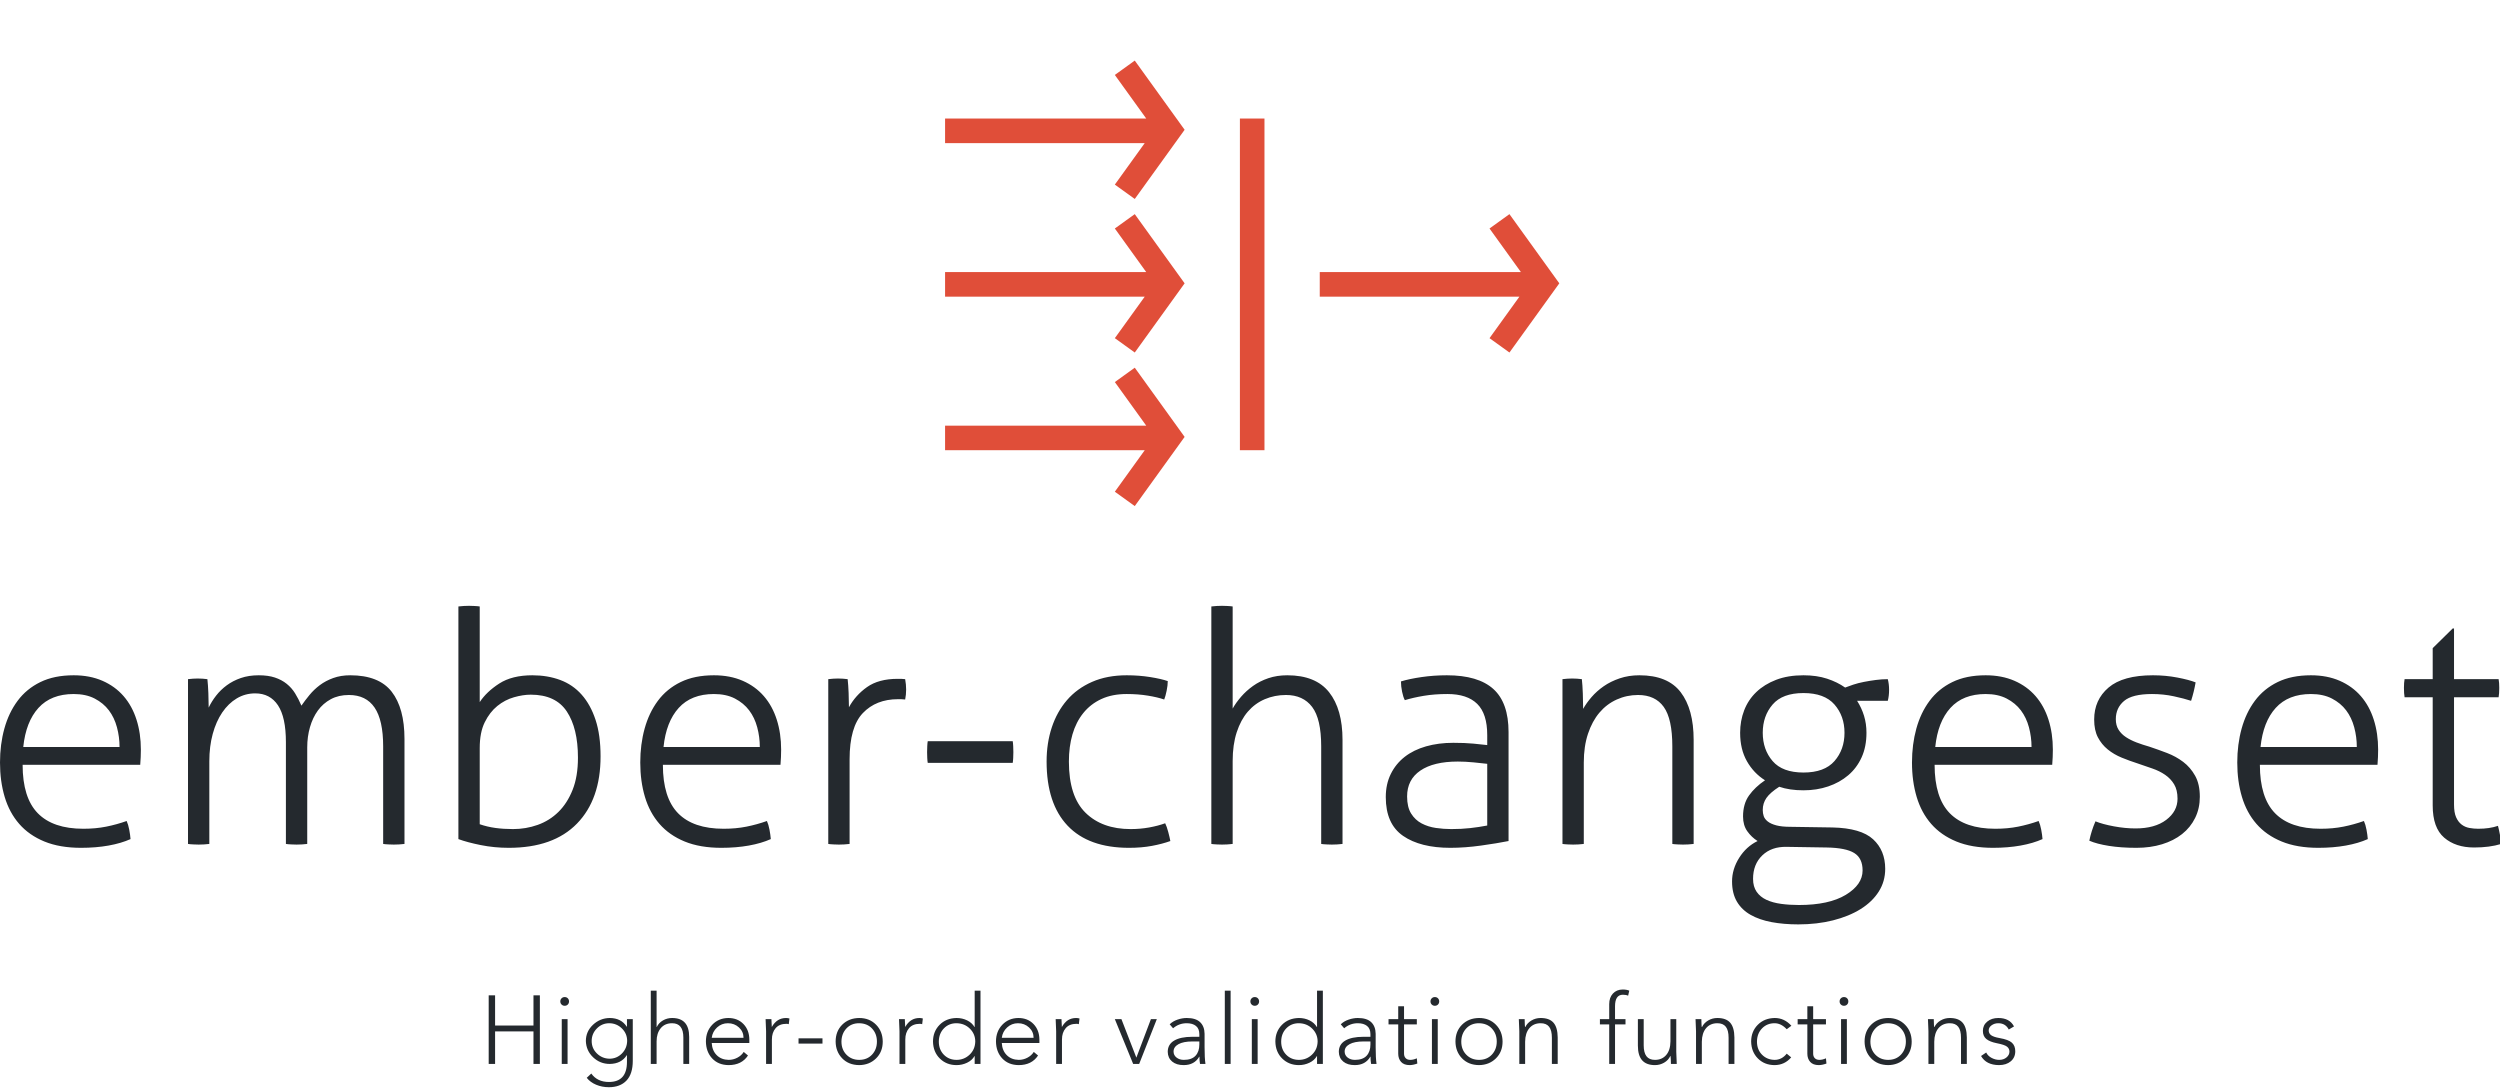
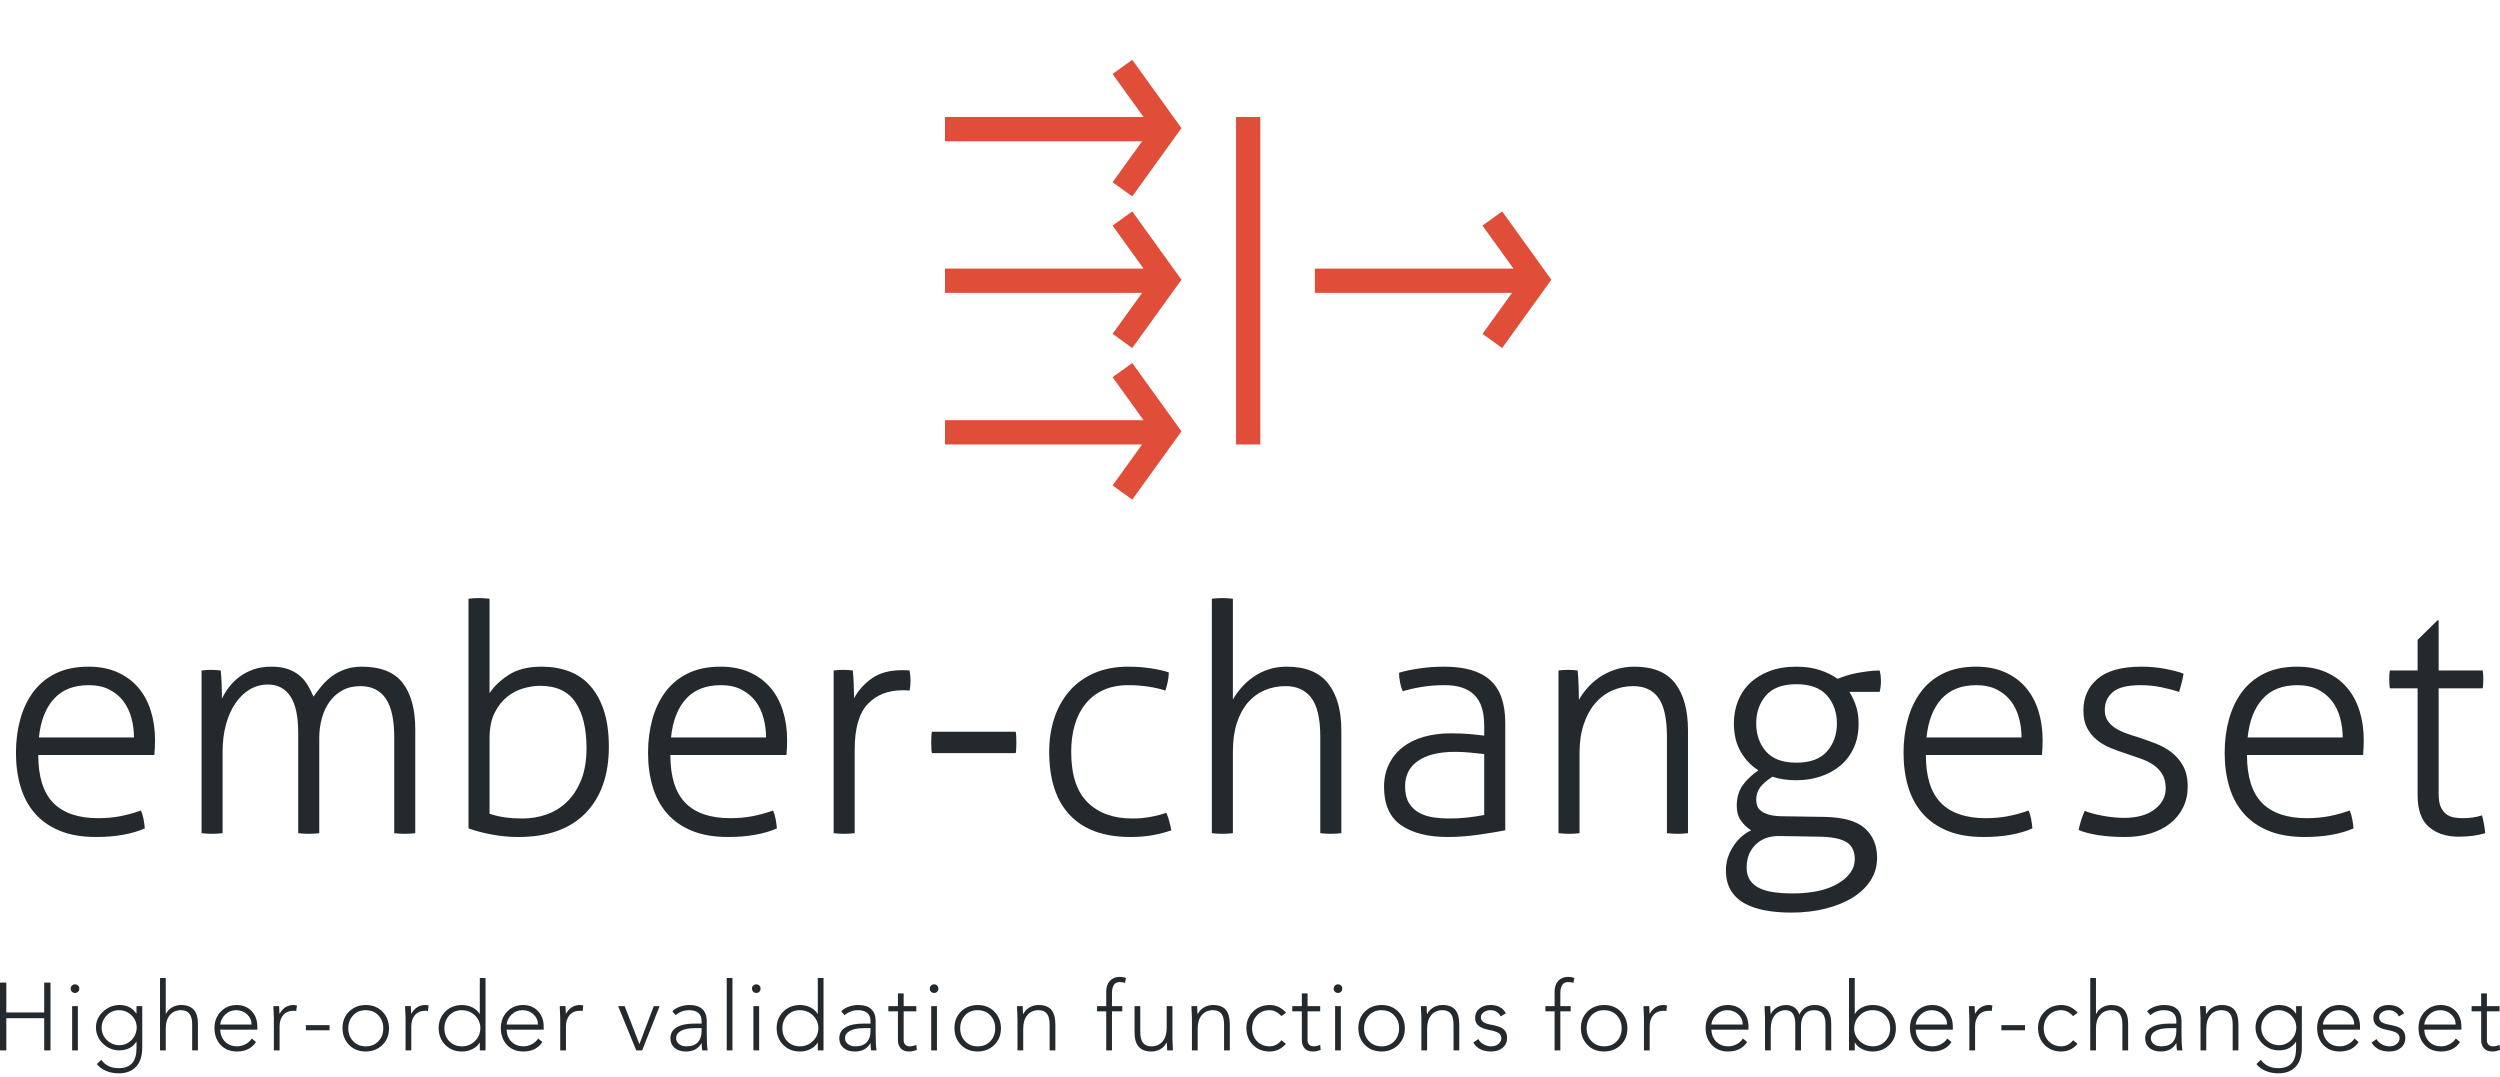
- <svg xmlns="http://www.w3.org/2000/svg" width="619" height="270">
-   <path d="M5.6 189.36q0 8.16 3.76 12t11.28 3.84q3.04 0 5.64-.52t5.08-1.4q.4.88.64 2.16t.32 2.32q-2.32 1.04-5.44 1.6t-6.8.56q-5.28 0-9.08-1.56T4.76 204t-3.6-6.68T0 188.8q0-4.48 1.08-8.4t3.28-6.88 5.64-4.64 8.24-1.68q4 0 7.12 1.36t5.24 3.8 3.2 5.84 1.08 7.4q0 .72-.04 1.84t-.12 1.92H5.6zm24-4.4q0-2.48-.64-4.88t-2-4.2-3.52-2.92-5.2-1.12q-5.6 0-8.72 3.44t-3.76 9.68H29.6zm16.95-16.8q.64-.08 1.24-.12t1.16-.04q.64 0 1.2.04t1.2.12q.16 1.44.24 3.44t.08 3.6q.72-1.52 1.84-2.96t2.64-2.56 3.48-1.8 4.44-.68q2.32 0 4 .56t2.92 1.56 2.08 2.36 1.56 3.04q.88-1.28 2-2.64t2.56-2.44 3.32-1.76 4.2-.68q7.12 0 10.28 4.08t3.16 11.68v26q-.48.08-1.32.12t-1.32.04q-.4 0-1.28-.04t-1.36-.12V184.8q0-6.48-2.12-9.6t-6.36-3.12q-2.56 0-4.48 1.04t-3.2 2.8-1.96 4.12-.68 5v23.92q-.48.08-1.32.12t-1.32.04q-.4 0-1.28-.04t-1.36-.12v-25.2q0-6.16-1.96-9.12t-5.64-2.96q-2.48 0-4.56 1.24t-3.6 3.48-2.36 5.32-.84 6.76v20.48q-.48.08-1.32.12t-1.32.04q-.4 0-1.28-.04t-1.36-.12v-40.8zm72.23 35.92q1.84.64 3.88.92t4.36.28q3.2 0 6.12-1.04t5.12-3.2 3.52-5.48 1.32-7.96q0-7.28-2.76-11.44t-8.92-4.16q-1.92 0-4.16.64t-4.12 2.16-3.12 4.04-1.24 6.36v18.88zm-5.28-53.92q.48-.08 1.32-.12t1.32-.04q.4 0 1.28.04t1.36.12v23.68q1.68-2.56 4.84-4.6t8.2-2.04q3.76 0 6.88 1.16t5.32 3.64 3.44 6.24 1.24 9.04q0 10.64-5.84 16.64t-16.88 6q-3.6 0-6.96-.68t-5.52-1.48v-57.6zm50.629 39.2q0 8.16 3.76 12t11.28 3.84q3.04 0 5.64-.52t5.08-1.4q.4.88.64 2.16t.32 2.32q-2.32 1.04-5.44 1.6t-6.8.56q-5.28 0-9.08-1.56t-6.24-4.36-3.6-6.68-1.16-8.52q0-4.48 1.08-8.4t3.28-6.88 5.64-4.64 8.24-1.68q4 0 7.12 1.36t5.24 3.8 3.2 5.84 1.08 7.4q0 .72-.04 1.84t-.12 1.92h-29.12zm24-4.4q0-2.48-.64-4.88t-2-4.2-3.52-2.92-5.2-1.12q-5.6 0-8.72 3.44t-3.76 9.68h23.84zm16.95-16.8q.64-.08 1.24-.12t1.16-.04q.64 0 1.2.04t1.2.12q.16 1.44.24 3.4t.08 3.56q1.6-2.96 4.48-5t7.6-2.04h.84l1 .08q.24 1.36.24 2.56 0 1.28-.24 2.48-.64-.08-1-.08h-.76q-5.44 0-8.72 3.44t-3.28 11.44v20.96q-.48.08-1.32.12t-1.32.04q-.4 0-1.28-.04t-1.36-.12v-40.8zm45.67 15.36q.08.4.12 1.24t.04 1.48-.04 1.44-.12 1.2h-21.04q-.08-.4-.12-1.2t-.04-1.44.04-1.48.12-1.24h21.04zm37.749 20.32q.4.8.76 2.16t.52 2.24q-2 .72-4.56 1.2t-5.68.48q-10 0-15.2-5.48t-5.2-15.88q0-4.56 1.28-8.44t3.76-6.76 6.2-4.52 8.6-1.64q3.04 0 5.8.44t4.36 1q0 1.04-.28 2.4t-.6 2.16q-1.6-.56-4.04-.96t-5.24-.4q-3.6 0-6.28 1.24t-4.48 3.48-2.68 5.28-.88 6.72q0 8.64 4.12 12.68t11.16 4.04q2.4 0 4.6-.4t3.96-1.04zm11.43-53.68q.48-.08 1.32-.12t1.32-.04q.4 0 1.28.04t1.36.12v25.28q.8-1.44 2.08-2.92t2.96-2.68 3.8-1.92 4.68-.72q7.04 0 10.36 4.2t3.32 11.8v25.76q-.48.08-1.32.12t-1.32.04q-.4 0-1.28-.04t-1.36-.12V184.8q0-6.8-2.24-9.76t-6.48-2.96q-2.8 0-5.24 1.04t-4.2 3.08-2.76 5.12-1 7.08v20.56q-.48.08-1.32.12t-1.32.04q-.4 0-1.28-.04t-1.36-.12v-58.8zm68.31 38.96q-1.36-.16-3.4-.36t-3.88-.2q-6 0-9.28 2.24t-3.28 6.4q0 2.64 1 4.24t2.6 2.44 3.52 1.12 3.84.28q2.48 0 4.64-.24t4.24-.64v-15.28zm0-7.12q0-5.28-2.48-7.72t-7.36-2.44q-3.2 0-5.84.44t-4.72 1.08q-.4-.72-.68-2.08t-.28-2.56q2.08-.64 5.12-1.08t6.24-.44q7.76 0 11.52 3.4t3.76 10.68v26.96q-2.8.56-6.8 1.12t-7.6.56q-7.44 0-11.72-2.96t-4.28-9.6q0-3.2 1.24-5.72t3.44-4.24 5.28-2.6 6.76-.88q2.88 0 4.96.2t3.44.36V182zm18.629-13.84q.64-.08 1.24-.12t1.16-.04q.64 0 1.2.04t1.2.12q.16 1.44.24 3.6t.08 3.76q.8-1.44 2.08-2.92t3-2.68 3.96-1.96 4.88-.76q7.04 0 10.24 4.2t3.2 11.8v25.76q-.48.08-1.32.12t-1.32.04q-.4 0-1.28-.04t-1.36-.12V184.8q0-6.8-2.12-9.76t-6.36-2.96q-2.8 0-5.28 1.12t-4.28 3.24-2.84 5.24-1.04 7.12v20.16q-.48.08-1.32.12t-1.32.04q-.4 0-1.28-.04t-1.36-.12v-40.8zm66.87 36.72q7.04.16 10.04 2.92t3 7.32q0 3.12-1.6 5.64t-4.48 4.32-6.84 2.8-8.6 1q-3.6 0-6.6-.56t-5.2-1.8-3.4-3.28-1.2-5q0-3.04 1.76-5.84t4.56-4.16q-1.52-.96-2.56-2.44t-1.04-3.64q0-3.12 1.48-5.2t3.96-3.76q-2.8-1.76-4.48-4.72t-1.68-7.04q0-2.96 1-5.56t3-4.52 4.92-3.04 6.76-1.12q3.28 0 5.84.84t4.48 2.2q.8-.32 2-.72t2.64-.68 2.96-.48 2.96-.2q.32 1.2.32 2.64 0 1.52-.32 2.72h-7.6q1.12 1.76 1.72 3.72t.6 4.2q0 3.44-1.2 6.08t-3.32 4.44-4.96 2.76-6.12.96q-3.44 0-6-.88-2.24 1.44-3.16 2.76t-.92 3q0 .8.24 1.52t1 1.32 2.12.96 3.52.36zm-11.36 4.8q-3.76-.08-6.04 2.12t-2.28 5.8q0 1.92.88 3.2t2.44 2 3.64 1 4.4.28q7.44 0 11.6-2.52t4.16-6.04q0-3.04-2.08-4.32t-6.8-1.36zm-5.92-28.24q0 4.16 2.44 7t7.64 2.84 7.68-2.84 2.48-7-2.48-7-7.68-2.84-7.64 2.84-2.44 7zm42.55 7.92q0 8.16 3.76 12t11.28 3.84q3.04 0 5.64-.52t5.08-1.4q.4.88.64 2.16t.32 2.32q-2.32 1.04-5.44 1.6t-6.8.56q-5.28 0-9.08-1.56t-6.24-4.36-3.6-6.68-1.16-8.52q0-4.48 1.08-8.4t3.28-6.88 5.64-4.64 8.24-1.68q4 0 7.12 1.36t5.24 3.8 3.2 5.84 1.08 7.4q0 .72-.04 1.84t-.12 1.92h-29.12zm24-4.4q0-2.48-.64-4.88t-2-4.2-3.52-2.92-5.2-1.12q-5.6 0-8.72 3.44t-3.76 9.68h23.84zm15.829 18.4q1.76.72 4.56 1.24t5.36.52q4.8 0 7.6-2.12t2.8-5.24q0-2.16-.84-3.56t-2.24-2.36-3.16-1.56-3.6-1.24q-2-.64-3.96-1.44t-3.48-2.04-2.44-3-.92-4.4q0-4.88 3.56-7.92t11-3.04q3.12 0 6.04.56t4.52 1.2q-.4 2.32-1.12 4.56-1.68-.56-4.28-1.12t-5.4-.56q-4.88 0-6.92 1.72t-2.04 4.52q0 1.52.68 2.6t1.84 1.84 2.64 1.32 3.16 1.04q2.16.72 4.36 1.56t4 2.2 2.96 3.44 1.16 5.2q0 2.88-1.16 5.24t-3.24 4-4.96 2.52-6.32.88q-3.84 0-6.84-.48t-4.84-1.28q.48-2.4 1.52-4.8zm40.71-14q0 8.16 3.76 12t11.28 3.84q3.04 0 5.64-.52t5.08-1.4q.4.88.64 2.16t.32 2.32q-2.32 1.04-5.44 1.6t-6.8.56q-5.28 0-9.08-1.56t-6.24-4.36-3.6-6.68-1.16-8.52q0-4.48 1.08-8.4t3.28-6.88 5.64-4.64 8.24-1.68q4 0 7.12 1.36t5.24 3.8 3.2 5.84 1.08 7.4q0 .72-.04 1.84t-.12 1.92h-29.12zm24-4.4q0-2.48-.64-4.88t-2-4.2-3.52-2.92-5.2-1.12q-5.6 0-8.72 3.44t-3.76 9.68h23.84zm18.79-12.32h-6.96q-.08-.4-.12-1.04t-.04-1.28.04-1.2.12-.96h6.96v-7.68l4.96-4.88h.32v12.56h11.04q.08.4.12.96t.04 1.2-.04 1.28-.12 1.04h-11.04v26.56q0 2 .52 3.16t1.36 1.8 1.92.84 2.2.2q2.8 0 4.88-.72.56 2.08.8 4.48-2.88.88-6.72.88-4.56 0-7.4-2.44t-2.84-7.96v-26.8z" fill="#24292e" />
-   <path d="M122.584 246.44v7.488h9.504v-7.488h1.584v16.992h-1.584v-8.064h-9.504v8.064H121V246.44h1.584zm16.506 5.904h1.44v11.088h-1.44v-11.088zm.72-5.472q.48 0 .78.312t.3.768-.3.768-.78.312q-.456 0-.768-.312t-.312-.768.312-.768.768-.312zm6.69 10.872q0 1.824 1.284 3.084t3.108 1.308q1.8 0 3.072-1.272t1.32-3.12q0-1.824-1.296-3.096t-3.12-1.296q-1.824 0-3.096 1.308t-1.272 3.084zm4.488-5.688q2.832.024 4.2 2.16h.048v-1.872h1.44v10.32q0 3.24-1.56 4.884t-4.368 1.644q-1.68 0-3.144-.612t-2.328-1.716l1.128-1.056q1.488 2.088 4.368 2.088 4.464 0 4.464-4.968v-1.656h-.048q-1.344 2.112-4.2 2.16-2.4 0-4.128-1.644t-1.8-4.044q0-2.352 1.764-4.008t4.164-1.68zm10.146-6.768h1.44v9h.048q.48-1.032 1.524-1.632t2.268-.6q4.224 0 4.224 4.68v6.696h-1.44v-6.552q0-3.528-2.784-3.528-1.8 0-2.82 1.236t-1.02 3.252v5.592h-1.44v-18.144zm22.962 11.664q0-1.512-1.128-2.556t-2.736-1.044q-1.56 0-2.688 1.044t-1.32 2.556h7.872zm-3.768-4.896q2.304 0 3.744 1.488t1.464 3.84v.864h-9.312q.096 1.872 1.236 3.012t2.964 1.164q1.128 0 2.148-.54t1.572-1.428l1.056.888q-1.56 2.376-4.8 2.376-2.544-.024-4.068-1.656t-1.548-4.2q0-2.496 1.572-4.14t3.972-1.668zm14.298 0q.408 0 .84.12l-.168 1.416q-.264-.096-.576-.096-1.752 0-2.676 1.08t-.924 2.808v6.048h-1.44v-8.088q0-.24-.12-3h1.44q.048 1.656.096 1.944 1.248-2.232 3.528-2.232zm9.019 5.04v1.296h-5.928v-1.296h5.928zm4.698.792q0 1.992 1.248 3.264t3.144 1.272q1.968 0 3.18-1.296t1.212-3.24q0-1.92-1.2-3.216t-3.216-1.32q-1.944 0-3.144 1.296t-1.224 3.24zm4.392-5.832q2.544 0 4.176 1.656t1.656 4.176q0 2.568-1.668 4.188t-4.164 1.644q-2.616-.024-4.212-1.68t-1.62-4.152q0-2.568 1.644-4.188t4.188-1.644zm14.922 0q.408 0 .84.12l-.168 1.416q-.264-.096-.576-.096-1.752 0-2.676 1.08t-.924 2.808v6.048h-1.44v-8.088q0-.24-.12-3h1.44q.048 1.656.096 1.944 1.248-2.232 3.528-2.232zm4.794 5.832q0 1.992 1.248 3.264t3.144 1.272q1.872 0 3.228-1.284t1.404-3.252q0-1.872-1.332-3.192t-3.324-1.344q-1.872 0-3.108 1.272t-1.26 3.264zm8.88-12.6h1.44v18.144h-1.44v-1.944h-.048q-.6 1.056-1.836 1.644t-2.604.588q-2.472 0-4.128-1.62t-1.704-4.212q0-2.472 1.62-4.128t4.212-1.704q1.416 0 2.616.588t1.824 1.644h.048v-9zm14.586 11.664q0-1.512-1.128-2.556t-2.736-1.044q-1.56 0-2.688 1.044t-1.32 2.556h7.872zm-3.768-4.896q2.304 0 3.744 1.488t1.464 3.84v.864h-9.312q.096 1.872 1.236 3.012t2.964 1.164q1.128 0 2.148-.54t1.572-1.428l1.056.888q-1.56 2.376-4.8 2.376-2.544-.024-4.068-1.656t-1.548-4.2q0-2.496 1.572-4.14t3.972-1.668zm14.298 0q.408 0 .84.12l-.168 1.416q-.264-.096-.576-.096-1.752 0-2.676 1.08t-.924 2.808v6.048h-1.44v-8.088q0-.24-.12-3h1.44q.048 1.656.096 1.944 1.248-2.232 3.528-2.232zm11.22.288l3.696 9.528 3.6-9.528h1.464l-4.368 11.088h-1.488l-4.536-11.088h1.632zm12.906 8.016q0 .912.732 1.488t1.812.576q1.944 0 2.892-1.02t.948-2.772v-.768h-1.728q-2.208 0-3.432.672t-1.224 1.824zm3.264-8.304q2.232 0 3.312 1.032t1.104 2.88v3.288q0 2.688.216 4.176h-1.344q-.144-.744-.144-1.8h-.048q-1.2 2.088-3.864 2.088-1.8 0-2.856-.888t-1.08-2.4q0-1.848 1.596-2.784t4.452-.936h1.776v-.648q0-1.368-.84-2.04t-2.28-.672q-1.92 0-3.384 1.248l-.84-.984q.792-.768 1.956-1.164t2.268-.396zm9.426-6.768h1.44v18.144h-1.44v-18.144zm6.69 7.056h1.44v11.088h-1.44v-11.088zm.72-5.472q.48 0 .78.312t.3.768-.3.768-.78.312q-.455 0-.767-.312t-.312-.768.312-.768.768-.312zm6.547 11.016q0 1.992 1.248 3.264t3.144 1.272q1.872 0 3.228-1.284t1.404-3.252q0-1.872-1.332-3.192t-3.324-1.344q-1.872 0-3.108 1.272t-1.26 3.264zm8.88-12.6h1.44v18.144h-1.44v-1.944h-.048q-.6 1.056-1.836 1.644t-2.604.588q-2.472 0-4.128-1.62t-1.704-4.212q0-2.472 1.62-4.128t4.212-1.704q1.416 0 2.616.588t1.824 1.644h.048v-9zm6.834 15.072q0 .912.732 1.488t1.812.576q1.944 0 2.892-1.02t.948-2.772v-.768h-1.728q-2.208 0-3.432.672t-1.224 1.824zm3.264-8.304q2.232 0 3.312 1.032t1.104 2.88v3.288q0 2.688.216 4.176h-1.344q-.144-.744-.144-1.8h-.048q-1.2 2.088-3.864 2.088-1.8 0-2.856-.888t-1.08-2.4q0-1.848 1.596-2.784t4.452-.936h1.776v-.648q0-1.368-.84-2.04t-2.28-.672q-1.92 0-3.384 1.248l-.84-.984q.792-.768 1.956-1.164t2.268-.396zm10.002-2.904h1.44v3.192h3.168v1.296h-3.168v7.248q0 .696.408 1.116t1.128.42q.792 0 1.632-.384l.12 1.296q-1.08.384-1.896.384-1.416 0-2.124-.792t-.708-2.04v-7.248h-2.4v-1.296h2.4v-3.192zm8.346 3.192h1.44v11.088h-1.44v-11.088zm.72-5.472q.48 0 .78.312t.3.768-.3.768-.78.312q-.456 0-.768-.312t-.312-.768.312-.768.768-.312zm6.546 11.016q0 1.992 1.248 3.264t3.144 1.272q1.968 0 3.18-1.296t1.212-3.24q0-1.92-1.2-3.216t-3.216-1.32q-1.944 0-3.144 1.296t-1.224 3.24zm4.392-5.832q2.544 0 4.176 1.656t1.656 4.176q0 2.568-1.668 4.188t-4.164 1.644q-2.616-.024-4.212-1.68t-1.62-4.152q0-2.568 1.644-4.188t4.188-1.644zm15.258 0q2.16 0 3.18 1.164t1.044 3.66v6.552h-1.44v-6.48q0-1.848-.684-2.724t-2.1-.876q-1.752 0-2.784 1.212t-1.056 3.372v5.496h-1.44v-8.088q-.024-.696-.12-3h1.44q.048 1.896.096 1.944h.072q.48-1.008 1.524-1.62t2.268-.612zM401.754 245q1.008 0 1.656.288l-.288 1.248q-.48-.24-1.296-.24-1.944 0-1.944 2.856v3.192h2.592v1.296h-2.592v9.792h-1.44v-9.792h-2.304v-1.296h2.304v-3.72q0-1.632.912-2.616t2.4-1.008zm8.01 18.72q-2.112 0-3.168-1.188t-1.056-3.636v-6.552h1.44v6.48q0 1.8.684 2.7t2.1.9q1.752 0 2.784-1.2t1.056-3.384v-5.496h1.44v8.088l.12 3h-1.44q-.024-1.368-.096-1.944h-.072q-.48 1.032-1.524 1.632t-2.268.6zm15.45-11.664q2.16 0 3.18 1.164t1.045 3.66v6.552h-1.44v-6.48q0-1.848-.684-2.724t-2.1-.876q-1.752 0-2.784 1.212t-1.056 3.372v5.496h-1.44v-8.088q-.024-.696-.12-3h1.44q.048 1.896.096 1.944h.072q.48-1.008 1.524-1.62t2.268-.612zm14.203 0q2.4 0 4.128 1.92l-1.152.864q-1.392-1.488-3-1.488-1.872 0-3.108 1.272t-1.26 3.264q0 1.992 1.248 3.252t3.12 1.284q1.776 0 3-1.536l1.104.912q-1.608 1.896-4.08 1.92-2.52 0-4.152-1.632t-1.68-4.2q0-2.472 1.62-4.128t4.212-1.704zm8.082-2.904h1.44v3.192h3.168v1.296h-3.168v7.248q0 .696.408 1.116t1.128.42q.792 0 1.632-.384l.12 1.296q-1.08.384-1.896.384-1.416 0-2.124-.792t-.708-2.04v-7.248h-2.4v-1.296h2.4v-3.192zm8.346 3.192h1.44v11.088h-1.44v-11.088zm.72-5.472q.48 0 .78.312t.3.768-.3.768-.78.312q-.456 0-.768-.312t-.312-.768.312-.768.768-.312zm6.546 11.016q0 1.992 1.248 3.264t3.144 1.272q1.968 0 3.18-1.296t1.212-3.24q0-1.92-1.2-3.216t-3.216-1.32q-1.944 0-3.144 1.296t-1.224 3.24zm4.392-5.832q2.544 0 4.176 1.656t1.656 4.176q0 2.568-1.668 4.188t-4.164 1.644q-2.616-.024-4.212-1.68t-1.62-4.152q0-2.568 1.644-4.188t4.188-1.644zm15.258 0q2.16 0 3.18 1.164t1.044 3.66v6.552h-1.44v-6.48q0-1.848-.684-2.724t-2.1-.876q-1.752 0-2.784 1.212t-1.056 3.372v5.496h-1.44v-8.088q-.024-.696-.12-3h1.44q.048 1.896.096 1.944h.072q.48-1.008 1.524-1.62t2.268-.612zm12.018 0q2.808 0 3.888 2.088l-1.296.768q-.816-1.56-2.592-1.56-.96 0-1.668.516t-.708 1.26.6 1.188 2.088.708q2.208.384 3.048 1.14t.84 2.124q0 1.56-1.116 2.496t-2.916.936q-3.168-.024-4.44-2.256l1.272-.864q.408.84 1.332 1.332t1.884.492q1.104 0 1.824-.612t.72-1.428q0-.744-.588-1.224t-2.556-.864q-1.704-.336-2.568-1.032t-.864-2.016q0-1.416 1.08-2.304t2.736-.888z" fill="#24292e" />
-   <path d="M280.968 53.02l-4.935 3.557 7.774 10.793H234v6.083h49.435l-7.402 10.275 4.935 3.556 12.344-17.13-12.344-17.133zm92.77 0l-4.934 3.557 7.774 10.793h-49.807v6.083h49.435l-7.402 10.275 4.935 3.556 12.344-17.13-12.344-17.133zm-92.77 38.022l-4.935 3.555 7.774 10.794H234v6.083h49.435l-7.402 10.275 4.935 3.556 12.344-17.13-12.344-17.133zm0-76.042l-4.935 3.556 7.774 10.793H234v6.083h49.435l-7.402 10.275 4.935 3.556 12.344-17.13L280.969 15zm32.115 96.474H307V29.35h6.083v82.125z" fill="#e04e39" />
+ <svg xmlns="http://www.w3.org/2000/svg" width="627" height="270">
+   <path d="M9.6 189.36q0 8.16 3.76 12t11.28 3.84q3.04 0 5.64-.52t5.08-1.4q.4.88.64 2.16t.32 2.32q-2.32 1.04-5.44 1.6t-6.8.56q-5.28 0-9.08-1.56T8.76 204t-3.6-6.68T4 188.8q0-4.48 1.08-8.4t3.28-6.88 5.64-4.64 8.24-1.68q4 0 7.12 1.36t5.24 3.8 3.2 5.84 1.08 7.4q0 .72-.04 1.84t-.12 1.92H9.6zm24-4.4q0-2.48-.64-4.88t-2-4.2-3.52-2.92-5.2-1.12q-5.6 0-8.72 3.44t-3.76 9.68H33.6zm16.95-16.8q.64-.08 1.24-.12t1.16-.04q.64 0 1.2.04t1.2.12q.16 1.44.24 3.44t.08 3.6q.72-1.52 1.84-2.96t2.64-2.56 3.48-1.8 4.44-.68q2.32 0 4 .56t2.92 1.56 2.08 2.36 1.56 3.04q.88-1.28 2-2.64t2.56-2.44 3.32-1.76 4.2-.68q7.12 0 10.28 4.08t3.16 11.68v26q-.48.08-1.32.12t-1.32.04q-.4 0-1.28-.04t-1.36-.12V184.8q0-6.48-2.12-9.6t-6.36-3.12q-2.56 0-4.48 1.04t-3.2 2.8-1.96 4.12-.68 5v23.92q-.48.08-1.32.12t-1.32.04q-.4 0-1.28-.04t-1.36-.12v-25.2q0-6.16-1.96-9.12t-5.64-2.96q-2.48 0-4.56 1.24t-3.6 3.48-2.36 5.32-.84 6.76v20.48q-.48.08-1.32.12t-1.32.04q-.4 0-1.28-.04t-1.36-.12v-40.8zm72.23 35.92q1.84.64 3.88.92t4.36.28q3.2 0 6.12-1.04t5.12-3.2 3.52-5.48 1.32-7.96q0-7.28-2.76-11.44t-8.92-4.16q-1.92 0-4.16.64t-4.12 2.16-3.12 4.04-1.24 6.36v18.88zm-5.28-53.92q.48-.08 1.32-.12t1.32-.04q.4 0 1.28.04t1.36.12v23.68q1.68-2.56 4.84-4.6t8.2-2.04q3.76 0 6.88 1.16t5.32 3.64 3.44 6.24 1.24 9.04q0 10.64-5.84 16.64t-16.88 6q-3.6 0-6.96-.68t-5.52-1.48v-57.6zm50.629 39.2q0 8.16 3.76 12t11.28 3.84q3.04 0 5.64-.52t5.08-1.4q.4.88.64 2.16t.32 2.32q-2.32 1.04-5.44 1.6t-6.8.56q-5.28 0-9.08-1.56t-6.24-4.36-3.6-6.68-1.16-8.52q0-4.48 1.08-8.4t3.28-6.88 5.64-4.64 8.24-1.68q4 0 7.12 1.36t5.24 3.8 3.2 5.84 1.08 7.4q0 .72-.04 1.84t-.12 1.92h-29.12zm24-4.4q0-2.48-.64-4.88t-2-4.2-3.52-2.92-5.2-1.12q-5.6 0-8.72 3.44t-3.76 9.68h23.84zm16.95-16.8q.64-.08 1.24-.12t1.16-.04q.64 0 1.2.04t1.2.12q.16 1.44.24 3.4t.08 3.56q1.6-2.96 4.48-5t7.6-2.04h.84l1 .08q.24 1.36.24 2.56 0 1.28-.24 2.48-.64-.08-1-.08h-.76q-5.44 0-8.72 3.44t-3.28 11.44v20.96q-.48.08-1.32.12t-1.32.04q-.4 0-1.28-.04t-1.36-.12v-40.8zm45.67 15.36q.08.4.12 1.24t.04 1.48-.04 1.44-.12 1.2h-21.04q-.08-.4-.12-1.2t-.04-1.44.04-1.48.12-1.24h21.04zm37.749 20.32q.4.8.76 2.16t.52 2.24q-2 .72-4.56 1.2t-5.68.48q-10 0-15.2-5.48t-5.2-15.88q0-4.56 1.28-8.44t3.76-6.76 6.2-4.52 8.6-1.64q3.04 0 5.8.44t4.36 1q0 1.04-.28 2.4t-.6 2.16q-1.6-.56-4.04-.96t-5.24-.4q-3.6 0-6.28 1.24t-4.48 3.48-2.68 5.28-.88 6.72q0 8.64 4.12 12.68t11.16 4.04q2.4 0 4.6-.4t3.96-1.04zm11.43-53.68q.48-.08 1.32-.12t1.32-.04q.4 0 1.28.04t1.36.12v25.28q.8-1.44 2.08-2.92t2.96-2.68 3.8-1.92 4.68-.72q7.04 0 10.36 4.2t3.32 11.8v25.76q-.48.08-1.32.12t-1.32.04q-.4 0-1.28-.04t-1.36-.12V184.8q0-6.8-2.24-9.76t-6.48-2.96q-2.8 0-5.24 1.04t-4.2 3.08-2.76 5.12-1 7.08v20.56q-.48.08-1.32.12t-1.32.04q-.4 0-1.28-.04t-1.36-.12v-58.8zm68.31 38.96q-1.36-.16-3.4-.36t-3.88-.2q-6 0-9.28 2.24t-3.28 6.4q0 2.64 1 4.24t2.6 2.44 3.52 1.12 3.84.28q2.48 0 4.64-.24t4.24-.64v-15.28zm0-7.12q0-5.28-2.48-7.72t-7.36-2.44q-3.2 0-5.84.44t-4.72 1.08q-.4-.72-.68-2.08t-.28-2.56q2.08-.64 5.12-1.08t6.24-.44q7.76 0 11.52 3.4t3.76 10.68v26.96q-2.8.56-6.8 1.12t-7.6.56q-7.44 0-11.72-2.96t-4.28-9.6q0-3.2 1.24-5.72t3.44-4.24 5.28-2.6 6.76-.88q2.88 0 4.96.2t3.44.36V182zm18.629-13.84q.64-.08 1.24-.12t1.16-.04q.64 0 1.2.04t1.2.12q.16 1.44.24 3.6t.08 3.76q.8-1.44 2.08-2.92t3-2.68 3.96-1.96 4.88-.76q7.04 0 10.24 4.2t3.2 11.8v25.76q-.48.08-1.32.12t-1.32.04q-.4 0-1.28-.04t-1.36-.12V184.8q0-6.8-2.12-9.76t-6.36-2.96q-2.8 0-5.28 1.12t-4.28 3.24-2.84 5.24-1.04 7.12v20.16q-.48.08-1.32.12t-1.32.04q-.4 0-1.28-.04t-1.36-.12v-40.8zm66.87 36.72q7.04.16 10.04 2.92t3 7.32q0 3.12-1.6 5.64t-4.48 4.32-6.84 2.8-8.6 1q-3.6 0-6.6-.56t-5.2-1.8-3.4-3.28-1.2-5q0-3.04 1.76-5.84t4.56-4.16q-1.52-.96-2.56-2.44t-1.04-3.64q0-3.12 1.48-5.2t3.96-3.76q-2.8-1.76-4.48-4.72t-1.68-7.04q0-2.96 1-5.56t3-4.52 4.92-3.04 6.76-1.12q3.28 0 5.84.84t4.48 2.2q.8-.32 2-.72t2.64-.68 2.96-.48 2.96-.2q.32 1.2.32 2.64 0 1.52-.32 2.72h-7.6q1.12 1.76 1.72 3.72t.6 4.2q0 3.44-1.2 6.08t-3.32 4.44-4.96 2.76-6.12.96q-3.44 0-6-.88-2.24 1.44-3.16 2.76t-.92 3q0 .8.24 1.52t1 1.32 2.12.96 3.52.36zm-11.36 4.8q-3.76-.08-6.04 2.12t-2.28 5.8q0 1.92.88 3.2t2.44 2 3.64 1 4.4.28q7.44 0 11.6-2.52t4.16-6.04q0-3.04-2.08-4.32t-6.8-1.36zm-5.92-28.24q0 4.16 2.44 7t7.64 2.84 7.68-2.84 2.48-7-2.48-7-7.68-2.84-7.64 2.84-2.44 7zm42.55 7.92q0 8.16 3.76 12t11.28 3.84q3.04 0 5.64-.52t5.08-1.4q.4.88.64 2.16t.32 2.32q-2.32 1.04-5.44 1.6t-6.8.56q-5.28 0-9.08-1.56t-6.24-4.36-3.6-6.68-1.16-8.52q0-4.48 1.08-8.4t3.28-6.88 5.64-4.64 8.24-1.68q4 0 7.12 1.36t5.24 3.8 3.2 5.84 1.08 7.4q0 .72-.04 1.84t-.12 1.92h-29.12zm24-4.4q0-2.48-.64-4.88t-2-4.2-3.52-2.92-5.2-1.12q-5.6 0-8.72 3.44t-3.76 9.68h23.84zm15.829 18.4q1.76.72 4.56 1.24t5.36.52q4.8 0 7.6-2.12t2.8-5.24q0-2.16-.84-3.56t-2.24-2.36-3.16-1.56-3.6-1.24q-2-.64-3.96-1.44t-3.48-2.04-2.44-3-.92-4.4q0-4.88 3.56-7.92t11-3.04q3.12 0 6.04.56t4.52 1.2q-.4 2.32-1.12 4.56-1.68-.56-4.28-1.12t-5.4-.56q-4.88 0-6.92 1.72t-2.04 4.52q0 1.52.68 2.6t1.84 1.84 2.64 1.32 3.16 1.04q2.16.72 4.36 1.56t4 2.2 2.96 3.44 1.16 5.2q0 2.88-1.16 5.24t-3.24 4-4.96 2.52-6.32.88q-3.84 0-6.84-.48t-4.84-1.28q.48-2.4 1.52-4.8zm40.71-14q0 8.16 3.76 12t11.28 3.84q3.04 0 5.64-.52t5.08-1.4q.4.88.64 2.16t.32 2.32q-2.32 1.04-5.44 1.6t-6.8.56q-5.28 0-9.08-1.56t-6.24-4.36-3.6-6.68-1.16-8.52q0-4.48 1.08-8.4t3.28-6.88 5.64-4.64 8.24-1.68q4 0 7.12 1.36t5.24 3.8 3.2 5.84 1.08 7.4q0 .72-.04 1.84t-.12 1.92h-29.12zm24-4.4q0-2.48-.64-4.88t-2-4.2-3.52-2.92-5.2-1.12q-5.6 0-8.72 3.44t-3.76 9.68h23.84zm18.79-12.32h-6.96q-.08-.4-.12-1.04t-.04-1.28.04-1.2.12-.96h6.96v-7.68l4.96-4.88h.32v12.56h11.04q.08.4.12.96t.04 1.2-.04 1.28-.12 1.04h-11.04v26.56q0 2 .52 3.16t1.36 1.8 1.92.84 2.2.2q2.8 0 4.88-.72.56 2.08.8 4.48-2.88.88-6.72.88-4.56 0-7.4-2.44t-2.84-7.96v-26.8z" fill="#24292e" />
+   <path d="M1.584 246.44v7.488h9.504v-7.488h1.584v16.992h-1.584v-8.064H1.584v8.064H0V246.44h1.584zm16.506 5.904h1.44v11.088h-1.44v-11.088zm.72-5.472q.48 0 .78.312t.3.768-.3.768-.78.312q-.456 0-.768-.312t-.312-.768.312-.768.768-.312zm6.69 10.872q0 1.824 1.284 3.084t3.108 1.308q1.8 0 3.072-1.272t1.32-3.12q0-1.824-1.296-3.096t-3.12-1.296q-1.824 0-3.096 1.308t-1.272 3.084zm4.488-5.688q2.832.024 4.2 2.16h.048v-1.872h1.44v10.32q0 3.24-1.56 4.884t-4.368 1.644q-1.68 0-3.144-.612t-2.328-1.716l1.128-1.056q1.488 2.088 4.368 2.088 4.464 0 4.464-4.968v-1.656h-.048q-1.344 2.112-4.2 2.16-2.4 0-4.128-1.644t-1.8-4.044q0-2.352 1.764-4.008t4.164-1.68zm10.146-6.768h1.44v9h.048q.48-1.032 1.524-1.632t2.268-.6q4.224 0 4.224 4.68v6.696h-1.44v-6.552q0-3.528-2.784-3.528-1.8 0-2.82 1.236t-1.02 3.252v5.592h-1.44v-18.144zm22.962 11.664q0-1.512-1.128-2.556t-2.736-1.044q-1.56 0-2.688 1.044t-1.32 2.556h7.872zm-3.768-4.896q2.304 0 3.744 1.488t1.464 3.84v.864h-9.312q.096 1.872 1.236 3.012t2.964 1.164q1.128 0 2.148-.54t1.572-1.428l1.056.888q-1.56 2.376-4.8 2.376-2.544-.024-4.068-1.656t-1.548-4.2q0-2.496 1.572-4.14t3.972-1.668zm14.298 0q.408 0 .84.12l-.168 1.416q-.264-.096-.576-.096-1.752 0-2.676 1.08t-.924 2.808v6.048h-1.44v-8.088q0-.24-.12-3h1.44q.048 1.656.096 1.944 1.248-2.232 3.528-2.232zm9.019 5.04v1.296h-5.928v-1.296h5.928zm4.698.792q0 1.992 1.248 3.264t3.144 1.272q1.968 0 3.18-1.296t1.212-3.24q0-1.92-1.2-3.216t-3.216-1.32q-1.944 0-3.144 1.296t-1.224 3.24zm4.392-5.832q2.544 0 4.176 1.656t1.656 4.176q0 2.568-1.668 4.188t-4.164 1.644q-2.616-.024-4.212-1.68t-1.62-4.152q0-2.568 1.644-4.188t4.188-1.644zm14.922 0q.408 0 .84.12l-.168 1.416q-.264-.096-.576-.096-1.752 0-2.676 1.08t-.924 2.808v6.048h-1.44v-8.088q0-.24-.12-3h1.44q.048 1.656.096 1.944 1.248-2.232 3.528-2.232zm4.794 5.832q0 1.992 1.248 3.264t3.144 1.272q1.872 0 3.228-1.284t1.404-3.252q0-1.872-1.332-3.192t-3.324-1.344q-1.872 0-3.108 1.272t-1.26 3.264zm8.88-12.6h1.44v18.144h-1.44v-1.944h-.048q-.6 1.056-1.836 1.644t-2.604.588q-2.472 0-4.128-1.62t-1.704-4.212q0-2.472 1.62-4.128t4.212-1.704q1.416 0 2.616.588t1.824 1.644h.048v-9zm14.586 11.664q0-1.512-1.128-2.556t-2.736-1.044q-1.56 0-2.688 1.044t-1.32 2.556h7.872zm-3.768-4.896q2.304 0 3.744 1.488t1.464 3.84v.864h-9.312q.096 1.872 1.236 3.012t2.964 1.164q1.128 0 2.148-.54t1.572-1.428l1.056.888q-1.56 2.376-4.8 2.376-2.544-.024-4.068-1.656t-1.548-4.2q0-2.496 1.572-4.14t3.972-1.668zm14.298 0q.408 0 .84.12l-.168 1.416q-.264-.096-.576-.096-1.752 0-2.676 1.08t-.924 2.808v6.048h-1.44v-8.088q0-.24-.12-3h1.44q.048 1.656.096 1.944 1.248-2.232 3.528-2.232zm11.22.288l3.696 9.528 3.6-9.528h1.464l-4.368 11.088h-1.488l-4.536-11.088h1.632zm12.906 8.016q0 .912.732 1.488t1.812.576q1.944 0 2.892-1.02t.948-2.772v-.768h-1.728q-2.208 0-3.432.672t-1.224 1.824zm3.264-8.304q2.232 0 3.312 1.032t1.104 2.88v3.288q0 2.688.216 4.176h-1.344q-.144-.744-.144-1.8h-.048q-1.2 2.088-3.864 2.088-1.8 0-2.856-.888t-1.08-2.4q0-1.848 1.596-2.784t4.452-.936h1.776v-.648q0-1.368-.84-2.04t-2.28-.672q-1.92 0-3.384 1.248l-.84-.984q.792-.768 1.956-1.164t2.268-.396zm9.426-6.768h1.44v18.144h-1.44v-18.144zm6.69 7.056h1.44v11.088h-1.44v-11.088zm.72-5.472q.48 0 .78.312t.3.768-.3.768-.78.312q-.455 0-.767-.312t-.312-.768.312-.768.768-.312zm6.547 11.016q0 1.992 1.248 3.264t3.144 1.272q1.872 0 3.228-1.284t1.404-3.252q0-1.872-1.332-3.192t-3.324-1.344q-1.872 0-3.108 1.272t-1.26 3.264zm8.88-12.6h1.44v18.144h-1.44v-1.944h-.048q-.6 1.056-1.836 1.644t-2.604.588q-2.472 0-4.128-1.62t-1.704-4.212q0-2.472 1.62-4.128t4.212-1.704q1.416 0 2.616.588t1.824 1.644h.048v-9zm6.834 15.072q0 .912.732 1.488t1.812.576q1.944 0 2.892-1.02t.948-2.772v-.768h-1.728q-2.208 0-3.432.672t-1.224 1.824zm3.264-8.304q2.232 0 3.312 1.032t1.104 2.88v3.288q0 2.688.216 4.176h-1.344q-.144-.744-.144-1.8h-.048q-1.2 2.088-3.864 2.088-1.8 0-2.856-.888t-1.08-2.4q0-1.848 1.596-2.784t4.452-.936h1.776v-.648q0-1.368-.84-2.04t-2.28-.672q-1.92 0-3.384 1.248l-.84-.984q.792-.768 1.956-1.164t2.268-.396zm10.002-2.904h1.44v3.192h3.168v1.296h-3.168v7.248q0 .696.408 1.116t1.128.42q.792 0 1.632-.384l.12 1.296q-1.08.384-1.896.384-1.416 0-2.124-.792t-.708-2.04v-7.248h-2.4v-1.296h2.4v-3.192zm8.346 3.192h1.44v11.088h-1.44v-11.088zm.72-5.472q.48 0 .78.312t.3.768-.3.768-.78.312q-.456 0-.768-.312t-.312-.768.312-.768.768-.312zm6.546 11.016q0 1.992 1.248 3.264t3.144 1.272q1.968 0 3.18-1.296t1.212-3.24q0-1.92-1.2-3.216t-3.216-1.32q-1.944 0-3.144 1.296t-1.224 3.24zm4.392-5.832q2.544 0 4.176 1.656t1.656 4.176q0 2.568-1.668 4.188t-4.164 1.644q-2.616-.024-4.212-1.68t-1.62-4.152q0-2.568 1.644-4.188t4.188-1.644zm15.258 0q2.16 0 3.18 1.164t1.044 3.66v6.552h-1.44v-6.48q0-1.848-.684-2.724t-2.1-.876q-1.752 0-2.784 1.212t-1.056 3.372v5.496h-1.44v-8.088q-.024-.696-.12-3h1.44q.048 1.896.096 1.944h.072q.48-1.008 1.524-1.62t2.268-.612zM280.754 245q1.008 0 1.656.288l-.288 1.248q-.48-.24-1.296-.24-1.944 0-1.944 2.856v3.192h2.592v1.296h-2.592v9.792h-1.44v-9.792h-2.304v-1.296h2.304v-3.72q0-1.632.912-2.616t2.4-1.008zm8.01 18.72q-2.112 0-3.168-1.188t-1.056-3.636v-6.552h1.44v6.48q0 1.8.684 2.7t2.1.9q1.752 0 2.784-1.2t1.056-3.384v-5.496h1.44v8.088l.12 3h-1.44q-.024-1.368-.096-1.944h-.072q-.48 1.032-1.524 1.632t-2.268.6zm15.45-11.664q2.16 0 3.18 1.164t1.045 3.66v6.552h-1.44v-6.48q0-1.848-.684-2.724t-2.1-.876q-1.752 0-2.784 1.212t-1.056 3.372v5.496h-1.44v-8.088q-.024-.696-.12-3h1.44q.048 1.896.096 1.944h.072q.48-1.008 1.524-1.62t2.268-.612zm14.203 0q2.4 0 4.128 1.92l-1.152.864q-1.392-1.488-3-1.488-1.872 0-3.108 1.272t-1.26 3.264q0 1.992 1.248 3.252t3.12 1.284q1.776 0 3-1.536l1.104.912q-1.608 1.896-4.08 1.92-2.52 0-4.152-1.632t-1.68-4.2q0-2.472 1.62-4.128t4.212-1.704zm8.082-2.904h1.44v3.192h3.168v1.296h-3.168v7.248q0 .696.408 1.116t1.128.42q.792 0 1.632-.384l.12 1.296q-1.08.384-1.896.384-1.416 0-2.124-.792t-.708-2.04v-7.248h-2.4v-1.296h2.4v-3.192zm8.346 3.192h1.44v11.088h-1.44v-11.088zm.72-5.472q.48 0 .78.312t.3.768-.3.768-.78.312q-.456 0-.768-.312t-.312-.768.312-.768.768-.312zm6.546 11.016q0 1.992 1.248 3.264t3.144 1.272q1.968 0 3.18-1.296t1.212-3.24q0-1.92-1.2-3.216t-3.216-1.32q-1.944 0-3.144 1.296t-1.224 3.24zm4.392-5.832q2.544 0 4.176 1.656t1.656 4.176q0 2.568-1.668 4.188t-4.164 1.644q-2.616-.024-4.212-1.68t-1.62-4.152q0-2.568 1.644-4.188t4.188-1.644zm15.258 0q2.16 0 3.18 1.164t1.044 3.66v6.552h-1.44v-6.48q0-1.848-.684-2.724t-2.1-.876q-1.752 0-2.784 1.212t-1.056 3.372v5.496h-1.44v-8.088q-.024-.696-.12-3h1.44q.048 1.896.096 1.944h.072q.48-1.008 1.524-1.62t2.268-.612zm12.018 0q2.808 0 3.888 2.088l-1.296.768q-.816-1.56-2.592-1.56-.96 0-1.668.516t-.708 1.26.6 1.188 2.088.708q2.208.384 3.048 1.14t.84 2.124q0 1.56-1.116 2.496t-2.916.936q-3.168-.024-4.44-2.256l1.272-.864q.408.84 1.332 1.332t1.884.492q1.104 0 1.824-.612t.72-1.428q0-.744-.588-1.224t-2.556-.864q-1.704-.336-2.568-1.032t-.864-2.016q0-1.416 1.08-2.304t2.736-.888zM393.207 245q1.008 0 1.656.288l-.288 1.248q-.48-.24-1.296-.24-1.944 0-1.944 2.856v3.192h2.592v1.296h-2.592v9.792h-1.44v-9.792h-2.304v-1.296h2.304v-3.72q0-1.632.912-2.616t2.4-1.008zm4.722 12.888q0 1.992 1.248 3.264t3.144 1.272q1.968 0 3.18-1.296t1.212-3.24q0-1.92-1.2-3.216t-3.216-1.32q-1.944 0-3.144 1.296t-1.224 3.24zm4.392-5.832q2.544 0 4.176 1.656t1.656 4.176q0 2.568-1.668 4.188t-4.164 1.644q-2.616-.024-4.212-1.68t-1.62-4.152q0-2.568 1.644-4.188t4.188-1.644zm14.923 0q.408 0 .84.12l-.168 1.416q-.264-.096-.576-.096-1.752 0-2.676 1.08t-.924 2.808v6.048h-1.44v-8.088q0-.24-.12-3h1.44q.048 1.656.096 1.944 1.248-2.232 3.528-2.232zm19.836 4.896q0-1.512-1.128-2.556t-2.736-1.044q-1.56 0-2.688 1.044t-1.32 2.556h7.872zm-3.768-4.896q2.304 0 3.744 1.488t1.464 3.84v.864h-9.312q.096 1.872 1.236 3.012t2.964 1.164q1.128 0 2.148-.54t1.572-1.428l1.056.888q-1.56 2.376-4.8 2.376-2.544-.024-4.068-1.656t-1.548-4.2q0-2.496 1.572-4.14t3.972-1.668zm14.634 0q1.224 0 2.1.624t1.236 1.776q.48-1.152 1.512-1.776t2.28-.624q4.2 0 4.2 4.704v6.672h-1.44v-6.6q0-3.456-2.784-3.48-1.68 0-2.52 1.104t-.84 2.856v6.12h-1.44v-6.744q0-1.512-.576-2.412t-1.752-.924q-1.728 0-2.76 1.212t-1.056 3.372v5.496h-1.44v-8.088q-.024-.816-.12-3h1.44q.048 1.776.096 1.944h.072q.48-1.032 1.536-1.632t2.256-.6zm17.082 5.832q0 1.92 1.38 3.204t3.252 1.332q1.944 0 3.168-1.308t1.224-3.228q0-1.968-1.236-3.252t-3.18-1.284q-1.896 0-3.228 1.308t-1.38 3.228zm-1.296-12.6h1.44v9h.048q.624-1.08 1.848-1.656t2.592-.576q2.592 0 4.212 1.68t1.62 4.152q0 2.568-1.656 4.188t-4.176 1.644q-1.416 0-2.652-.624t-1.788-1.608h-.048v1.944h-1.44v-18.144zm24.594 11.664q0-1.512-1.128-2.556t-2.736-1.044q-1.56 0-2.688 1.044t-1.32 2.556h7.872zm-3.768-4.896q2.304 0 3.744 1.488t1.464 3.84v.864h-9.312q.096 1.872 1.236 3.012t2.964 1.164q1.128 0 2.148-.54t1.572-1.428l1.056.888q-1.56 2.376-4.8 2.376-2.544-.024-4.068-1.656t-1.548-4.2q0-2.496 1.572-4.14t3.972-1.668zm14.298 0q.408 0 .84.12l-.168 1.416q-.264-.096-.576-.096-1.752 0-2.676 1.08t-.924 2.808v6.048h-1.44v-8.088q0-.24-.12-3h1.44q.048 1.656.096 1.944 1.248-2.232 3.528-2.232zm9.018 5.04v1.296h-5.928v-1.296h5.928zm9.09-5.04q2.4 0 4.128 1.92l-1.152.864q-1.392-1.488-3-1.488-1.872 0-3.108 1.272t-1.26 3.264q0 1.992 1.248 3.252t3.12 1.284q1.776 0 3-1.536l1.104.912q-1.608 1.896-4.08 1.92-2.52 0-4.152-1.632t-1.68-4.2q0-2.472 1.62-4.128t4.212-1.704zm7.266-6.768h1.44v9h.048q.48-1.032 1.524-1.632t2.268-.6q4.224 0 4.224 4.68v6.696h-1.44v-6.552q0-3.528-2.784-3.528-1.8 0-2.82 1.236t-1.02 3.252v5.592h-1.44v-18.144zm15.21 15.072q0 .912.733 1.488t1.812.576q1.944 0 2.892-1.02t.948-2.772v-.768h-1.728q-2.208 0-3.432.672t-1.224 1.824zm3.265-8.304q2.232 0 3.312 1.032t1.104 2.88v3.288q0 2.688.216 4.176h-1.344q-.144-.744-.144-1.8h-.048q-1.2 2.088-3.864 2.088-1.8 0-2.856-.888t-1.08-2.4q0-1.848 1.596-2.784t4.452-.936h1.776v-.648q0-1.368-.84-2.04t-2.28-.672q-1.92 0-3.384 1.248l-.84-.984q.792-.768 1.956-1.164t2.268-.396zm14.466 0q2.16 0 3.18 1.164t1.044 3.66v6.552h-1.44v-6.48q0-1.848-.684-2.724t-2.1-.876q-1.752 0-2.784 1.212t-1.056 3.372v5.496h-1.44v-8.088q-.024-.696-.12-3h1.44q.048 1.896.096 1.944h.072q.48-1.008 1.524-1.62t2.268-.612zm9.954 5.688q0 1.824 1.284 3.084t3.108 1.308q1.8 0 3.072-1.272t1.32-3.12q0-1.824-1.296-3.096t-3.12-1.296q-1.824 0-3.096 1.308t-1.272 3.084zm4.488-5.688q2.832.024 4.2 2.16h.048v-1.872h1.44v10.32q0 3.24-1.56 4.884t-4.368 1.644q-1.68 0-3.144-.612t-2.328-1.716l1.128-1.056q1.488 2.088 4.368 2.088 4.464 0 4.464-4.968v-1.656h-.048q-1.344 2.112-4.2 2.16-2.4 0-4.128-1.644t-1.8-4.044q0-2.352 1.764-4.008t4.164-1.68zm18.834 4.896q0-1.512-1.128-2.556t-2.736-1.044q-1.56 0-2.688 1.044t-1.32 2.556h7.872zm-3.768-4.896q2.304 0 3.744 1.488t1.464 3.84v.864h-9.312q.096 1.872 1.236 3.012t2.964 1.164q1.128 0 2.148-.54t1.572-1.428l1.056.888q-1.56 2.376-4.8 2.376-2.544-.024-4.068-1.656t-1.548-4.2q0-2.496 1.572-4.14t3.972-1.668zm12.378 0q2.808 0 3.888 2.088l-1.296.768q-.816-1.56-2.592-1.56-.96 0-1.668.516t-.708 1.26.6 1.188 2.088.708q2.208.384 3.048 1.14t.84 2.124q0 1.56-1.116 2.496t-2.916.936q-3.168-.024-4.44-2.256l1.272-.864q.408.84 1.332 1.332t1.884.492q1.104 0 1.824-.612t.72-1.428q0-.744-.588-1.224t-2.556-.864q-1.704-.336-2.568-1.032t-.864-2.016q0-1.416 1.08-2.304t2.736-.888zm16.818 4.896q0-1.512-1.128-2.556t-2.736-1.044q-1.56 0-2.688 1.044t-1.32 2.556h7.872zm-3.768-4.896q2.304 0 3.744 1.488t1.464 3.84v.864h-9.312q.096 1.872 1.236 3.012t2.964 1.164q1.128 0 2.148-.54t1.572-1.428l1.056.888q-1.56 2.376-4.8 2.376-2.544-.024-4.068-1.656t-1.548-4.2q0-2.496 1.572-4.14t3.972-1.668zm10.17-2.904h1.44v3.192h3.168v1.296h-3.168v7.248q0 .696.408 1.116t1.128.42q.792 0 1.632-.384l.12 1.296q-1.08.384-1.896.384-1.416 0-2.124-.792t-.708-2.04v-7.248h-2.4v-1.296h2.4v-3.192z" fill="#24292e" />
+   <path d="M283.968 53.02l-4.935 3.557 7.774 10.793H237v6.083h49.435l-7.402 10.275 4.935 3.556 12.344-17.13-12.344-17.133zm92.77 0l-4.934 3.557 7.774 10.793h-49.807v6.083h49.435l-7.402 10.275 4.935 3.556 12.344-17.13-12.344-17.133zm-92.77 38.022l-4.935 3.555 7.774 10.794H237v6.083h49.435l-7.402 10.275 4.935 3.556 12.344-17.13-12.344-17.133zm0-76.042l-4.935 3.556 7.774 10.793H237v6.083h49.435l-7.402 10.275 4.935 3.556 12.344-17.13L283.969 15zm32.115 96.474H310V29.35h6.083v82.125z" fill="#e04e39" />
</svg>
